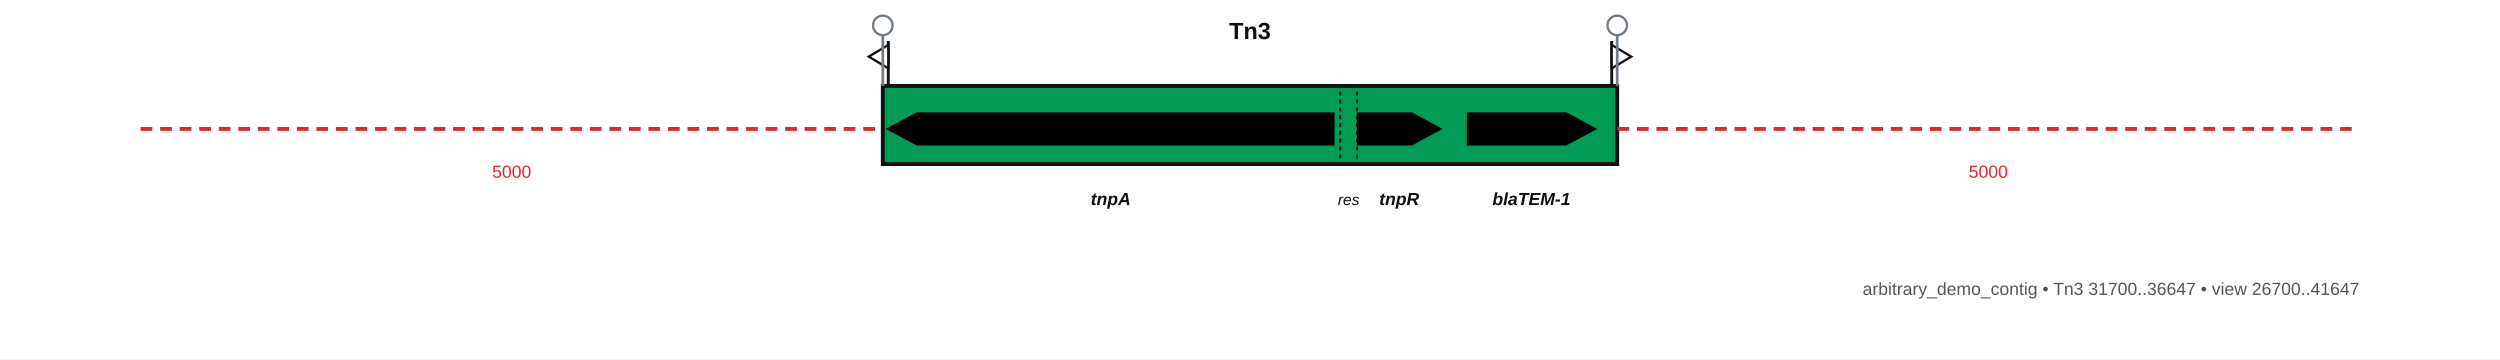
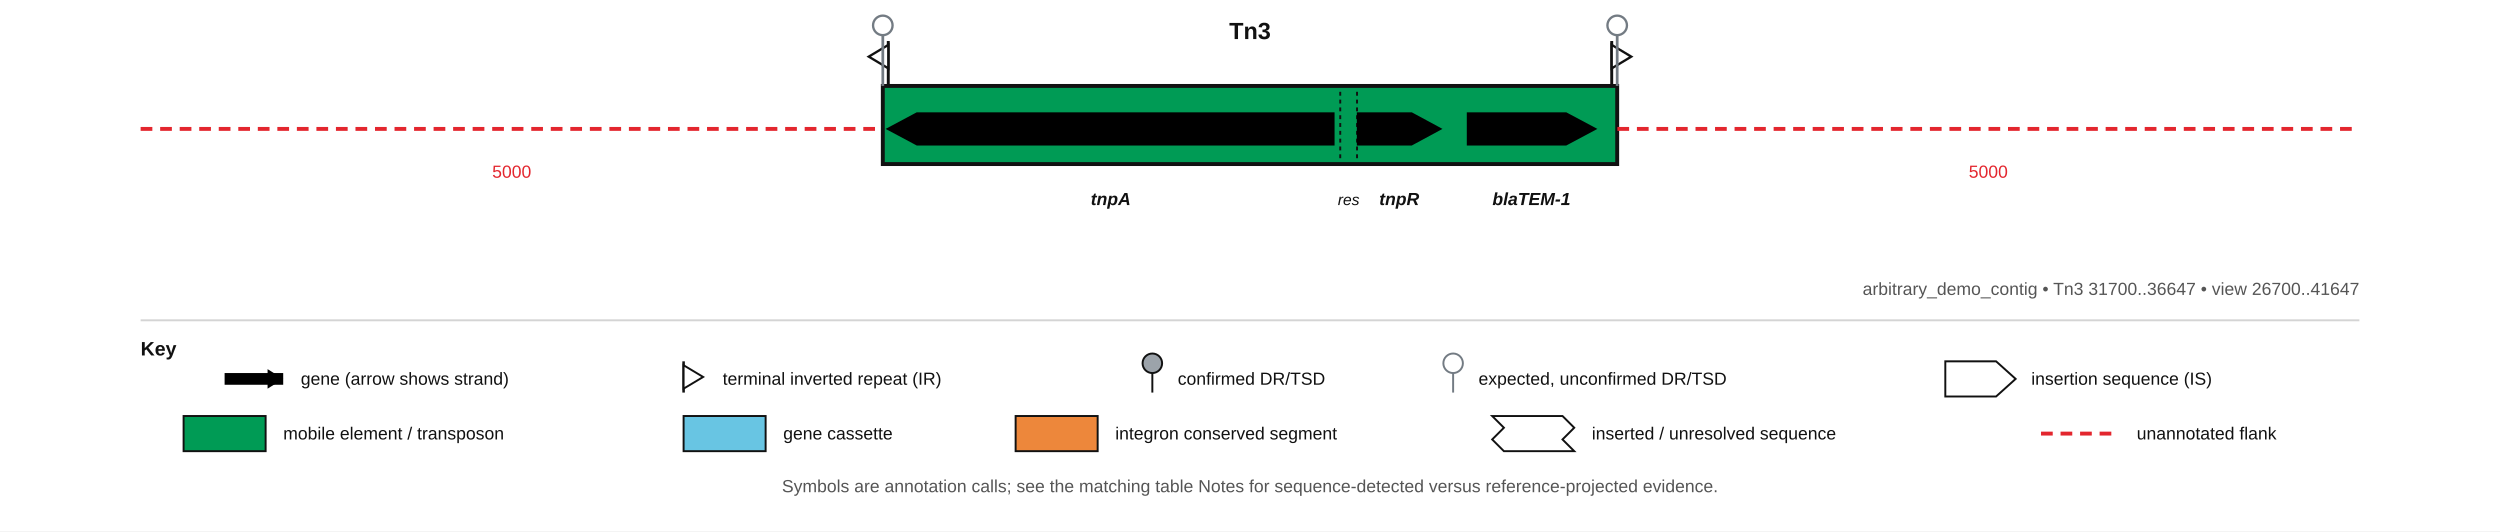
- <svg xmlns="http://www.w3.org/2000/svg" width="1280" height="184" style="background:#fff;font-family:Arial,Helvetica,sans-serif">
-   <rect x="0" y="0" width="1280" height="184" fill="#ffffff" />
+ <svg xmlns="http://www.w3.org/2000/svg" width="1280" height="272" style="background:#fff;font-family:Arial,Helvetica,sans-serif">
+   <rect x="0" y="0" width="1280" height="272" fill="#ffffff" />
  <rect x="452.0" y="44" width="376.0" height="40" fill="#009b55" stroke="#111111" stroke-width="2" />
  <text x="640.0" y="20.0" text-anchor="middle" font-size="12" font-weight="bold" font-style="normal" fill="#111111">Tn3</text>
  <line x1="686.2" y1="47" x2="686.2" y2="81" stroke="#111111" stroke-width="1" stroke-dasharray="2,2" />
  <line x1="694.8" y1="47" x2="694.8" y2="81" stroke="#111111" stroke-width="1" stroke-dasharray="2,2" />
  <polygon points="454.5,66 469.5,58 682.8,58 682.8,74 469.5,74" fill="#000" stroke="#000" stroke-width="1" />
  <text x="568.7" y="105.0" text-anchor="middle" font-size="9" font-weight="bold" font-style="italic" fill="#111111">tnpA</text>
  <polygon points="695.2,58 722.7,58 737.5,66 722.7,74 695.2,74" fill="#000" stroke="#000" stroke-width="1" />
  <text x="716.4" y="105.0" text-anchor="middle" font-size="9" font-weight="bold" font-style="italic" fill="#111111">tnpR</text>
  <polygon points="751.5,58 801.8,58 816.8,66 801.8,74 751.5,74" fill="#000" stroke="#000" stroke-width="1" />
  <text x="784.1" y="105.0" text-anchor="middle" font-size="9" font-weight="bold" font-style="italic" fill="#111111">blaTEM-1</text>
  <text x="690.5" y="105.0" text-anchor="middle" font-size="8" font-weight="normal" font-style="italic" fill="#111111">res</text>
  <line x1="454.8" y1="44" x2="454.8" y2="21" stroke="#111111" stroke-width="1.5" />
  <polygon points="454.8,23 444.8,29 454.8,35" fill="#ffffff" stroke="#111111" stroke-width="1.2" />
  <line x1="825.2" y1="44" x2="825.2" y2="21" stroke="#111111" stroke-width="1.5" />
  <polygon points="825.2,23 835.2,29 825.2,35" fill="#ffffff" stroke="#111111" stroke-width="1.2" />
  <line x1="72.0" y1="66" x2="451.9" y2="66" stroke="#e3262e" stroke-width="2" stroke-dasharray="6,4" />
  <text x="262.0" y="91.0" text-anchor="middle" font-size="9" font-weight="normal" font-style="normal" fill="#e3262e">5000</text>
  <line x1="828.1" y1="66" x2="1208.0" y2="66" stroke="#e3262e" stroke-width="2" stroke-dasharray="6,4" />
  <text x="1018.0" y="91.0" text-anchor="middle" font-size="9" font-weight="normal" font-style="normal" fill="#e3262e">5000</text>
  <g>
    <line x1="452.0" y1="44" x2="452.0" y2="18" stroke="#737b83" stroke-width="1.4" />
    <circle cx="452.0" cy="13" r="5" fill="#ffffff" stroke="#737b83" stroke-width="1.2" />
  </g>
  <g>
    <line x1="828.0" y1="44" x2="828.0" y2="18" stroke="#737b83" stroke-width="1.4" />
    <circle cx="828.0" cy="13" r="5" fill="#ffffff" stroke="#737b83" stroke-width="1.2" />
  </g>
  <text x="1208.0" y="151.0" text-anchor="end" font-size="9" font-weight="normal" font-style="normal" fill="#555">arbitrary_demo_contig • Tn3 31700..36647 • view 26700..41647</text>
+   <line x1="72" y1="164" x2="1208" y2="164" stroke="#d4d4d4" stroke-width="1" />
+   <text x="72.0" y="182.0" text-anchor="start" font-size="10" font-weight="bold" font-style="normal" fill="#111111">Key</text>
+   <line x1="115" y1="194" x2="145" y2="194" stroke="#000" stroke-width="6" />
+   <polygon points="145,194 137,189 137,199" fill="#000" />
+   <text x="154.0" y="197.0" text-anchor="start" font-size="9" font-weight="normal" font-style="normal" fill="#111111">gene (arrow shows strand)</text>
+   <line x1="350" y1="201" x2="350" y2="185" stroke="#111" stroke-width="1.3" />
+   <polygon points="350,187 360,193 350,199" fill="#fff" stroke="#111" />
+   <text x="370.0" y="197.0" text-anchor="start" font-size="9" font-weight="normal" font-style="normal" fill="#111111">terminal inverted repeat (IR)</text>
+   <line x1="590" y1="201" x2="590" y2="187" stroke="#111" />
+   <circle cx="590" cy="186" r="5" fill="#9ca3aa" stroke="#111" />
+   <text x="603.0" y="197.0" text-anchor="start" font-size="9" font-weight="normal" font-style="normal" fill="#111111">confirmed DR/TSD</text>
+   <line x1="744" y1="201" x2="744" y2="187" stroke="#737b83" />
+   <circle cx="744" cy="186" r="5" fill="#fff" stroke="#737b83" />
+   <text x="757.0" y="197.0" text-anchor="start" font-size="9" font-weight="normal" font-style="normal" fill="#111111">expected, unconfirmed DR/TSD</text>
+   <polygon points="996,185 1022,185 1032,194 1022,203 996,203" fill="#fff" stroke="#111" />
+   <text x="1040.0" y="197.0" text-anchor="start" font-size="9" font-weight="normal" font-style="normal" fill="#111111">insertion sequence (IS)</text>
+   <rect x="94" y="213" width="42" height="18" fill="#009b55" stroke="#111" />
+   <text x="145.0" y="225.0" text-anchor="start" font-size="9" font-weight="normal" font-style="normal" fill="#111111">mobile element / transposon</text>
+   <rect x="350" y="213" width="42" height="18" fill="#68c5e3" stroke="#111" />
+   <text x="401.0" y="225.0" text-anchor="start" font-size="9" font-weight="normal" font-style="normal" fill="#111111">gene cassette</text>
+   <rect x="520" y="213" width="42" height="18" fill="#ed873b" stroke="#111" />
+   <text x="571.0" y="225.0" text-anchor="start" font-size="9" font-weight="normal" font-style="normal" fill="#111111">integron conserved segment</text>
+   <polygon points="770,213 800,213 806,219 800,225 806,231 770,231 764,225 770,219 764,213" fill="#fff" stroke="#111" />
+   <text x="815.0" y="225.0" text-anchor="start" font-size="9" font-weight="normal" font-style="normal" fill="#111111">inserted / unresolved sequence</text>
+   <line x1="1045" y1="222" x2="1085" y2="222" stroke="#e3262e" stroke-width="2" stroke-dasharray="6,4" />
+   <text x="1094.0" y="225.0" text-anchor="start" font-size="9" font-weight="normal" font-style="normal" fill="#111111">unannotated flank</text>
+   <text x="640.0" y="252.0" text-anchor="middle" font-size="9" font-weight="normal" font-style="normal" fill="#555555">Symbols are annotation calls; see the matching table Notes for sequence-detected versus reference-projected evidence.</text>
</svg>
